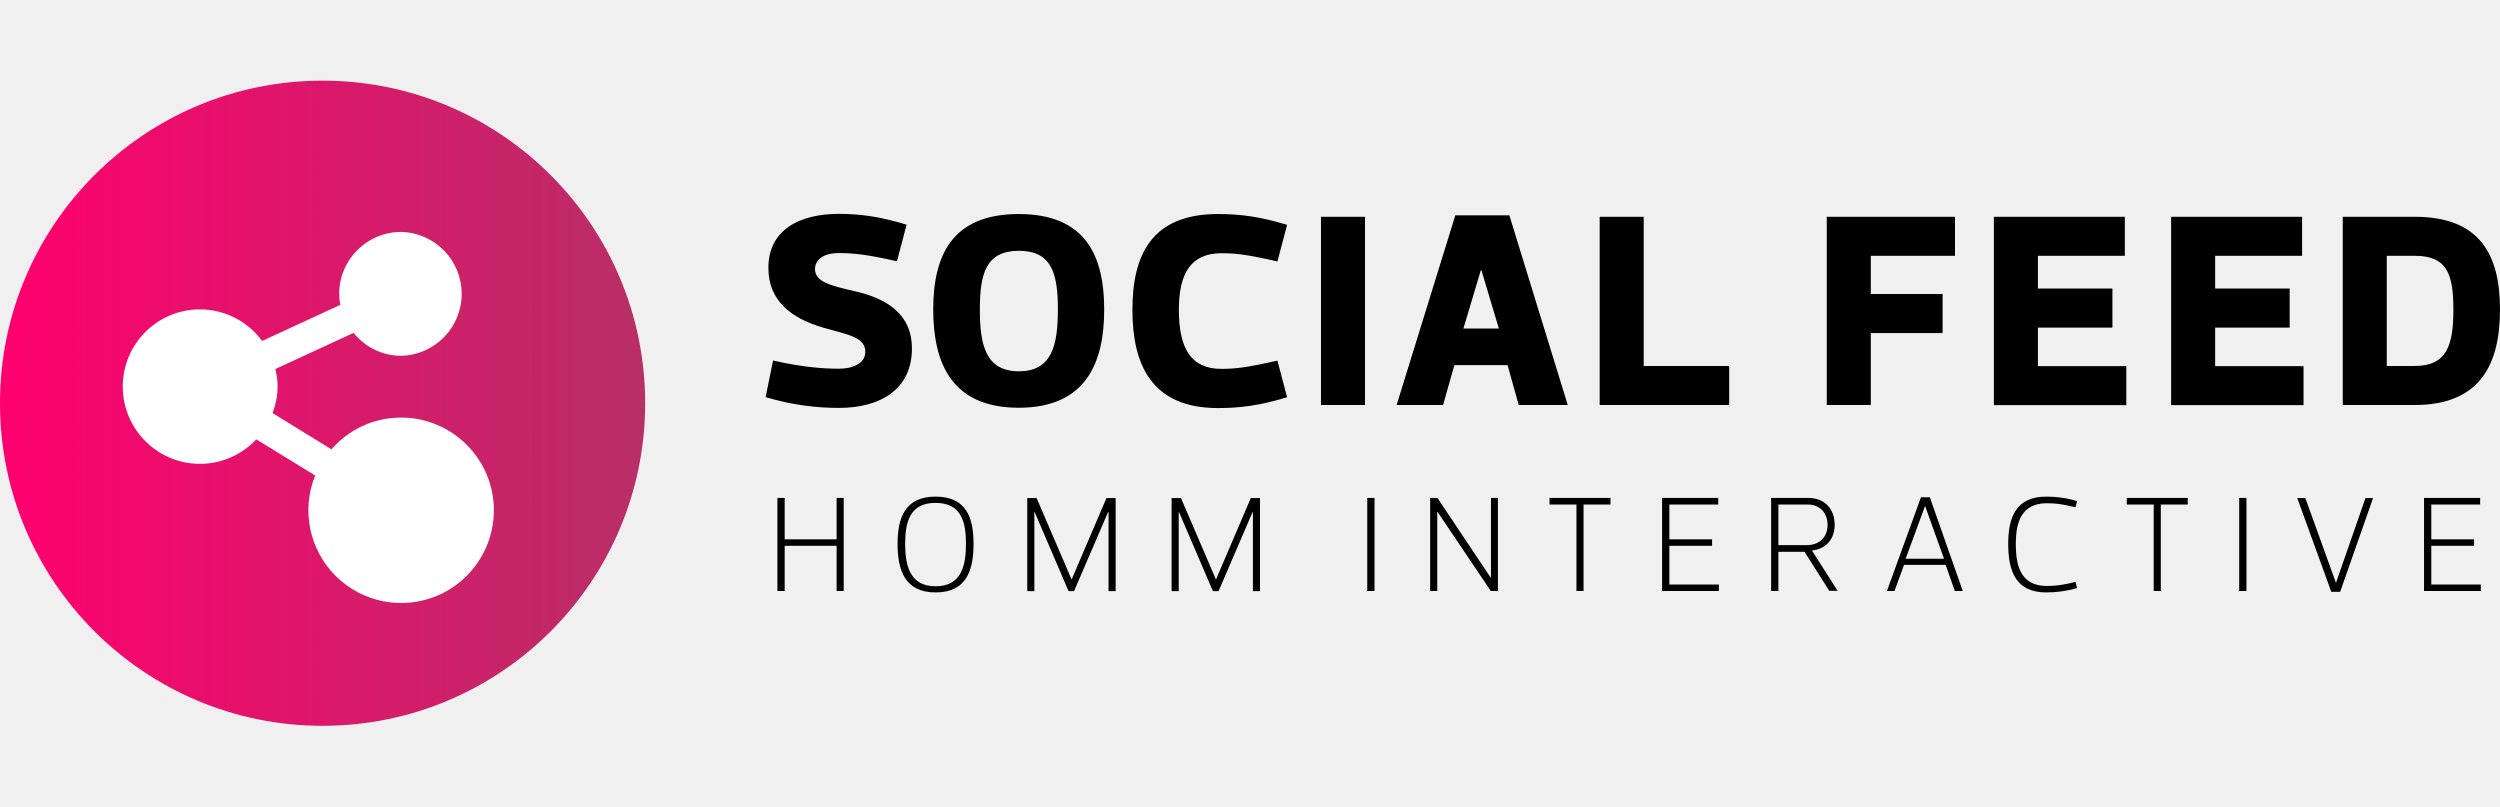
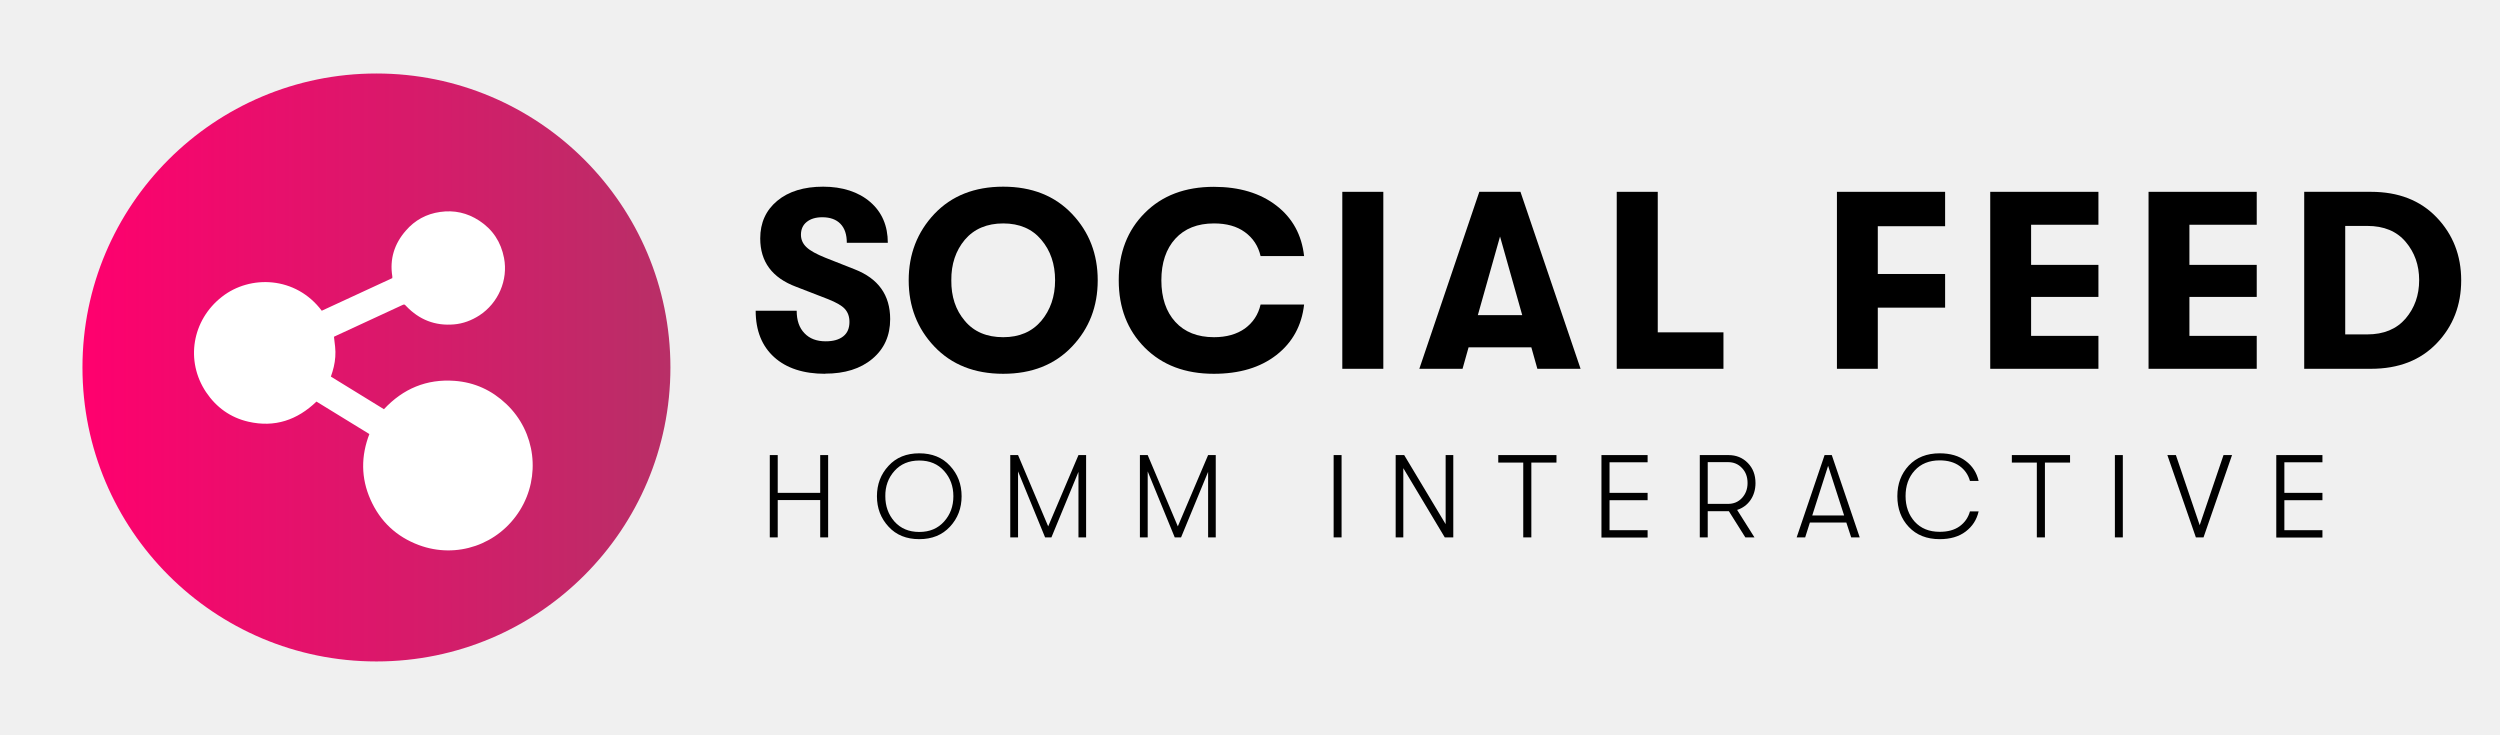
- <svg xmlns="http://www.w3.org/2000/svg" xmlns:xlink="http://www.w3.org/1999/xlink" viewBox="0 0 155 50">
-   <defs />
-   <path d="M48.2 36.64v-5.77h.45v2.57h3.22v-2.57h.44v5.77h-.44v-2.8h-3.22v2.8h-.45zM55.65 33.72c0-1.59.44-2.93 2.36-2.93s2.35 1.34 2.35 2.93c0 1.62-.43 3.01-2.35 3.01-1.92 0-2.36-1.39-2.36-3.01zm.47 0c0 1.31.27 2.63 1.89 2.63 1.62 0 1.88-1.32 1.88-2.63 0-1.32-.26-2.54-1.88-2.54-1.62-.01-1.89 1.22-1.89 2.54zM66.43 35.91h.02l2.15-5.03h.57v5.77h-.44v-4.9h-.03l-2.11 4.9h-.34l-2.1-4.9h-.02v4.9h-.44v-5.77h.58l2.16 5.03zM75.38 35.91h.02l2.15-5.03h.57v5.77h-.44v-4.9h-.02l-2.11 4.9h-.35l-2.1-4.9h-.02v4.9h-.44v-5.77h.58l2.16 5.03zM84.77 36.64v-5.77h.45v5.77h-.45zM88.67 36.64v-5.77h.45l3.3 4.94h.02v-4.94h.43v5.77h-.44l-3.3-4.9h-.02v4.9h-.44zM98.18 31.28v5.36h-.44v-5.36h-1.67v-.41h3.78v.41h-1.67zM106.53 31.28h-3.03v2.16h2.65v.4h-2.65v2.4h3.07v.4h-3.52v-5.77h3.48v.41zM113.42 36.64l-1.54-2.43h-1.62v2.43h-.45v-5.77h2.29c1.09 0 1.65.75 1.65 1.66 0 .85-.5 1.51-1.41 1.6l1.59 2.5h-.51zm-3.16-2.84H112c.78 0 1.31-.47 1.31-1.26 0-.73-.46-1.26-1.25-1.26h-1.8v2.52zM120.63 35.02h-2.58l-.59 1.62h-.47l2.11-5.81h.55l2.04 5.81h-.49l-.57-1.62zm-1.28-3.64l-1.2 3.26h2.38l-1.17-3.26h-.01zM126.87 30.79c.63 0 1.25.08 1.91.28l-.1.38c-.86-.21-1.29-.25-1.77-.25-1.6 0-1.93 1.2-1.93 2.52 0 1.4.32 2.61 1.93 2.61.48 0 .92-.04 1.77-.25l.1.38c-.66.19-1.28.27-1.91.27-1.92 0-2.36-1.36-2.36-3.01 0-1.59.44-2.93 2.36-2.93zM133.97 31.28v5.36h-.44v-5.36h-1.67v-.41h3.78v.41h-1.67zM138.83 36.64v-5.77h.45v5.77h-.45zM144.83 36.14l1.83-5.26h.47l-2.04 5.81h-.55l-2.11-5.81h.5l1.9 5.26zM153.77 31.28h-3.03v2.16h2.65v.4h-2.65v2.4h3.07v.4h-3.52v-5.77h3.48v.41zM47.47 24.62l.46-2.27c1.85.43 3.19.51 4.07.51.94 0 1.65-.36 1.65-1.05 0-.93-1.18-1.08-2.59-1.49-2.08-.6-3.42-1.73-3.42-3.71 0-2.4 1.99-3.35 4.36-3.35 1.36 0 2.56.17 4.21.67l-.6 2.27c-1.87-.43-2.73-.51-3.6-.51-.94 0-1.48.39-1.48 1 0 .79 1 1.03 2.49 1.37 2.08.48 3.52 1.49 3.52 3.54 0 2.58-2.01 3.69-4.53 3.69-1.36 0-2.89-.17-4.54-.67zM57.86 19.19c0-3.33 1.15-5.92 5.3-5.92s5.3 2.59 5.3 5.92-1.15 6.09-5.3 6.09-5.3-2.76-5.3-6.09zm2.89 0c0 2.23.38 3.83 2.42 3.83s2.42-1.6 2.42-3.83-.38-3.64-2.42-3.64-2.42 1.41-2.42 3.64zM75.51 13.27c1.42 0 2.64.17 4.29.67l-.6 2.27c-1.87-.43-2.59-.51-3.47-.51-1.91 0-2.64 1.27-2.64 3.5 0 2.4.74 3.67 2.64 3.67.88 0 1.6-.09 3.47-.51l.6 2.27c-1.65.5-2.87.67-4.29.67-4.15 0-5.3-2.75-5.3-6.09 0-3.35 1.15-5.94 5.3-5.94zM81.9 25.12V13.44h2.73v11.67H81.9zM93.47 22.64h-3.3l-.7 2.47h-2.88l3.64-11.76h3.35l3.62 11.76h-3.04l-.69-2.47zm-1.66-5.88l-1.08 3.61h2.2l-1.08-3.61h-.04zM101.91 13.44v9.25h5.3v2.42h-8.03V13.44h2.73zM121.21 15.86h-5.22v2.37h4.45v2.42h-4.45v4.46h-2.73V13.44h7.95v2.42zM131.74 15.86h-5.39v2.03h4.62v2.42h-4.62v2.39h5.48v2.42h-8.21V13.44h8.12v2.42zM142.73 15.86h-5.39v2.03h4.62v2.42h-4.62v2.39h5.48v2.42h-8.21V13.44h8.12v2.42zM145.25 25.12V13.44h4.46c4.1 0 5.29 2.42 5.29 5.75s-1.18 5.92-5.29 5.92h-4.46zm4.46-2.43c1.99 0 2.4-1.27 2.4-3.5s-.41-3.33-2.4-3.33h-1.73v6.83h1.73z" />
-   <g>
-     <defs>
-       <circle id="a" cx="20" cy="25" r="20" />
-     </defs>
-     <linearGradient id="b" x1="0" x2="40" y1="25" y2="25" gradientUnits="userSpaceOnUse">
+ <svg xmlns="http://www.w3.org/2000/svg" id="uuid-207aa8de-a061-4ce5-86af-d0534059d23a" viewBox="0 0 170.08 50">
+   <defs>
+     <linearGradient id="uuid-0e1c1552-f2c8-4df9-81be-b8262dbfa225" x1="5.61" y1="25" x2="45.61" y2="25" gradientUnits="userSpaceOnUse">
      <stop offset="0" stop-color="#ff006e" />
      <stop offset="1" stop-color="#b82f67" />
    </linearGradient>
-     <use fill="url(#b)" overflow="visible" xlink:href="#a" />
+   </defs>
+   <g id="uuid-c8cc6029-31ea-49c1-8455-f120d47eaade">
+     <path d="M52.37,36.56v-5.6h.54v2.57h2.89v-2.57h.54v5.6h-.54v-2.54h-2.89v2.54h-.54Z" />
+     <path d="M64.63,35.83c-.53.57-1.22.85-2.09.85s-1.57-.28-2.09-.85c-.53-.57-.79-1.26-.79-2.07s.26-1.5.79-2.07c.52-.57,1.22-.85,2.09-.85s1.57.28,2.09.85c.53.57.79,1.26.79,2.07s-.26,1.5-.79,2.07ZM60.85,35.48c.42.47.98.71,1.69.71s1.27-.24,1.69-.71c.42-.47.63-1.04.63-1.72s-.21-1.25-.63-1.72c-.42-.47-.98-.71-1.69-.71s-1.27.24-1.69.71c-.42.47-.63,1.05-.62,1.72,0,.67.2,1.24.62,1.72Z" />
+     <path d="M68.73,36.56v-5.6h.53l2.05,4.85,2.06-4.85h.52v5.6h-.52v-4.46l-1.84,4.46h-.43l-1.84-4.49v4.49h-.52Z" />
+     <path d="M77.55,36.56v-5.6h.53l2.05,4.85,2.06-4.85h.52v5.6h-.52v-4.46l-1.84,4.46h-.43l-1.84-4.49v4.49h-.52Z" />
+     <path d="M90.73,36.56v-5.6h.54v5.6h-.54Z" />
+     <path d="M94.95,36.56v-5.6h.58l2.82,4.7v-4.7h.52v5.6h-.58l-2.82-4.71v4.71h-.52Z" />
+     <path d="M103.63,36.56v-5.09h-1.7v-.51h3.96v.51h-1.71v5.09h-.54Z" />
+     <path d="M108.95,36.56v-5.6h3.14v.49h-2.59v2.08h2.59v.5h-2.59v2.04h2.59v.5h-3.14Z" />
+     <path d="M119.43,32.87c0,.44-.12.83-.34,1.15s-.53.55-.91.67l1.18,1.87h-.62l-1.12-1.78h-1.44v1.78h-.54v-5.6h1.95c.53,0,.97.18,1.32.54.35.36.52.81.52,1.37ZM116.18,31.45v2.83h1.38c.38,0,.7-.13.95-.4.25-.27.38-.61.38-1.02s-.12-.75-.38-1.02c-.25-.27-.57-.4-.95-.4h-1.38Z" />
+     <path d="M125.94,36.56l-.33-1.01h-2.48l-.32,1.01h-.58l1.9-5.6h.49l1.9,5.6h-.58ZM123.29,35.07h2.17l-1.09-3.38-1.08,3.38Z" />
+     <path d="M131.96,36.68c-.88,0-1.58-.28-2.1-.83-.52-.55-.78-1.25-.78-2.09s.26-1.53.78-2.09c.52-.55,1.22-.83,2.1-.83.72,0,1.31.17,1.77.52.46.34.75.8.88,1.36h-.59c-.12-.43-.36-.77-.71-1.02-.35-.25-.8-.38-1.35-.38-.71,0-1.28.23-1.7.69s-.62,1.04-.62,1.74.21,1.28.62,1.74c.42.46.98.69,1.7.69.55,0,1-.12,1.35-.37.35-.25.59-.59.71-1.02h.59c-.13.57-.42,1.02-.88,1.37-.46.35-1.05.52-1.77.52Z" />
+     <path d="M138.57,36.56v-5.09h-1.7v-.51h3.96v.51h-1.71v5.09h-.54Z" />
+     <path d="M143.88,36.56v-5.6h.54v5.6h-.54Z" />
+     <path d="M149.39,36.56l-1.94-5.6h.58l1.62,4.77,1.62-4.77h.58l-1.94,5.6h-.52Z" />
+     <path d="M154.86,36.56v-5.6h3.14v.49h-2.59v2.08h2.59v.5h-2.59v2.04h2.59v.5h-3.14Z" />
  </g>
-   <path fill="#fff" d="M24.87 25.89c-1.73 0-3.27.76-4.32 1.97l-3.65-2.25c.19-.51.31-1.06.31-1.64 0-.38-.05-.74-.14-1.09l4.85-2.24c.7.86 1.76 1.42 2.95 1.42a3.841 3.841 0 000-7.68c-2.12 0-3.84 1.72-3.84 3.84 0 .23.03.46.07.68l-4.85 2.24a4.785 4.785 0 00-3.85-1.96c-2.65 0-4.79 2.15-4.79 4.79s2.15 4.79 4.79 4.79c1.38 0 2.61-.59 3.49-1.52l3.65 2.24a5.75 5.75 0 1011.08 2.16c0-3.17-2.58-5.75-5.75-5.75z" />
+   <g id="uuid-5b0c2e1a-e932-4df9-8359-73254afa79fa">
+     <path d="M56.14,25.43c-1.48,0-2.64-.38-3.47-1.13s-1.26-1.8-1.26-3.16h2.79c0,.65.17,1.16.53,1.53.35.37.83.55,1.44.55.52,0,.91-.11,1.2-.34s.42-.56.42-.98c0-.37-.11-.66-.32-.89s-.59-.44-1.14-.66l-2.17-.84c-1.63-.61-2.44-1.7-2.44-3.29,0-1.07.39-1.92,1.16-2.56.77-.64,1.82-.96,3.12-.96s2.4.35,3.2,1.04c.8.69,1.2,1.62,1.2,2.78h-2.79c0-.56-.14-.99-.43-1.29-.29-.3-.7-.45-1.24-.45-.45,0-.8.11-1.06.32s-.39.5-.39.87c0,.33.13.62.38.85.25.24.68.47,1.27.71l2,.79c1.62.63,2.42,1.76,2.42,3.39,0,1.12-.4,2.02-1.21,2.7-.81.68-1.88,1.01-3.21,1.01Z" />
+     <path d="M72.93,23.58c-1.17,1.23-2.73,1.85-4.68,1.85s-3.51-.62-4.68-1.85-1.75-2.74-1.75-4.51.58-3.28,1.75-4.52c1.17-1.23,2.73-1.85,4.68-1.85s3.51.62,4.68,1.85c1.17,1.23,1.75,2.74,1.75,4.52s-.58,3.28-1.75,4.51ZM68.25,22.94c1.1,0,1.96-.37,2.59-1.11.62-.74.94-1.66.94-2.76s-.31-2.02-.94-2.76c-.62-.74-1.49-1.11-2.59-1.11s-1.98.37-2.61,1.11c-.62.74-.93,1.66-.92,2.76-.01,1.1.29,2.02.92,2.76.62.74,1.49,1.11,2.61,1.11Z" />
+     <path d="M82.58,25.43c-1.95,0-3.51-.59-4.7-1.78-1.18-1.19-1.77-2.71-1.77-4.58s.59-3.4,1.77-4.58c1.18-1.19,2.75-1.78,4.7-1.78,1.74,0,3.16.43,4.26,1.28s1.72,2,1.88,3.43h-2.96c-.16-.69-.52-1.23-1.07-1.63-.55-.4-1.25-.59-2.1-.59-1.12,0-2,.35-2.63,1.04-.63.69-.95,1.64-.95,2.83s.32,2.14.95,2.83c.63.69,1.51,1.04,2.63,1.04.85,0,1.55-.2,2.1-.59.55-.4.91-.94,1.07-1.63h2.96c-.16,1.43-.79,2.58-1.88,3.43-1.09.85-2.51,1.28-4.26,1.28Z" />
+     <path d="M91.32,25.09v-12.04h2.79v12.04h-2.79Z" />
+     <path d="M104.59,25.09l-.41-1.46h-4.27l-.41,1.46h-2.94l4.08-12.04h2.8l4.09,12.04h-2.94ZM100.53,21.44h3.03l-1.51-5.35-1.51,5.35Z" />
+     <path d="M109.99,25.09v-12.04h2.79v9.56h4.47v2.48h-7.26Z" />
+     <path d="M124.97,25.09v-12.04h7.36v2.34h-4.58v3.25h4.58v2.29h-4.58v4.16h-2.79Z" />
+     <path d="M135.4,25.09v-12.04h7.36v2.24h-4.58v2.73h4.58v2.18h-4.58v2.65h4.58v2.24h-7.36Z" />
+     <path d="M146.17,25.09v-12.04h7.36v2.24h-4.58v2.73h4.58v2.18h-4.58v2.65h4.58v2.24h-7.36Z" />
+     <path d="M156.76,25.09v-12.04h4.54c1.87,0,3.36.58,4.47,1.74s1.67,2.59,1.67,4.28-.55,3.12-1.66,4.28c-1.11,1.16-2.6,1.74-4.48,1.74h-4.54ZM159.55,22.75h1.5c1.12,0,1.99-.36,2.61-1.08.61-.72.92-1.58.92-2.61s-.31-1.89-.92-2.61c-.61-.72-1.48-1.08-2.61-1.08h-1.5v7.36Z" />
+   </g>
+   <g id="uuid-d1119e5c-3780-4fd0-9626-5932ca544afa">
+     <circle id="uuid-de67bf32-cb56-4988-8c46-12b9bf8e3ecc" cx="25.61" cy="25" r="20" fill="url(#uuid-0e1c1552-f2c8-4df9-81be-b8262dbfa225)" />
+     <path id="uuid-7ef6cf17-9a81-4738-a393-5266f6fcaf98" d="M25.14,29.5c-.59,1.52-.59,3.02.07,4.5.66,1.48,1.76,2.51,3.28,3.08,2.57.96,5.43-.02,6.89-2.38,1.41-2.28,1.08-5.3-.93-7.21-.99-.94-2.16-1.48-3.52-1.58-1.9-.14-3.51.53-4.81,1.93-1.21-.74-2.41-1.48-3.61-2.22.16-.45.27-.88.3-1.34.04-.46-.04-.92-.09-1.37.08-.04.14-.07.19-.09,1.48-.68,2.95-1.37,4.43-2.05.17-.08.17-.08.3.06.88.92,1.96,1.35,3.24,1.24.62-.05,1.2-.27,1.73-.61,1.29-.84,1.97-2.41,1.68-3.91-.21-1.09-.77-1.94-1.69-2.54-.81-.53-1.7-.73-2.66-.59-.93.13-1.72.56-2.33,1.27-.78.89-1.11,1.93-.92,3.11,0,.03,0,.07,0,.12-1.6.74-3.2,1.48-4.8,2.22-1.77-2.36-4.88-2.45-6.79-.95-2.04,1.59-2.5,4.37-1.08,6.49.7,1.04,1.66,1.73,2.88,2.01,1.79.41,3.32-.11,4.63-1.37,1.21.74,2.4,1.47,3.6,2.21Z" fill="#fff" />
+   </g>
</svg>
